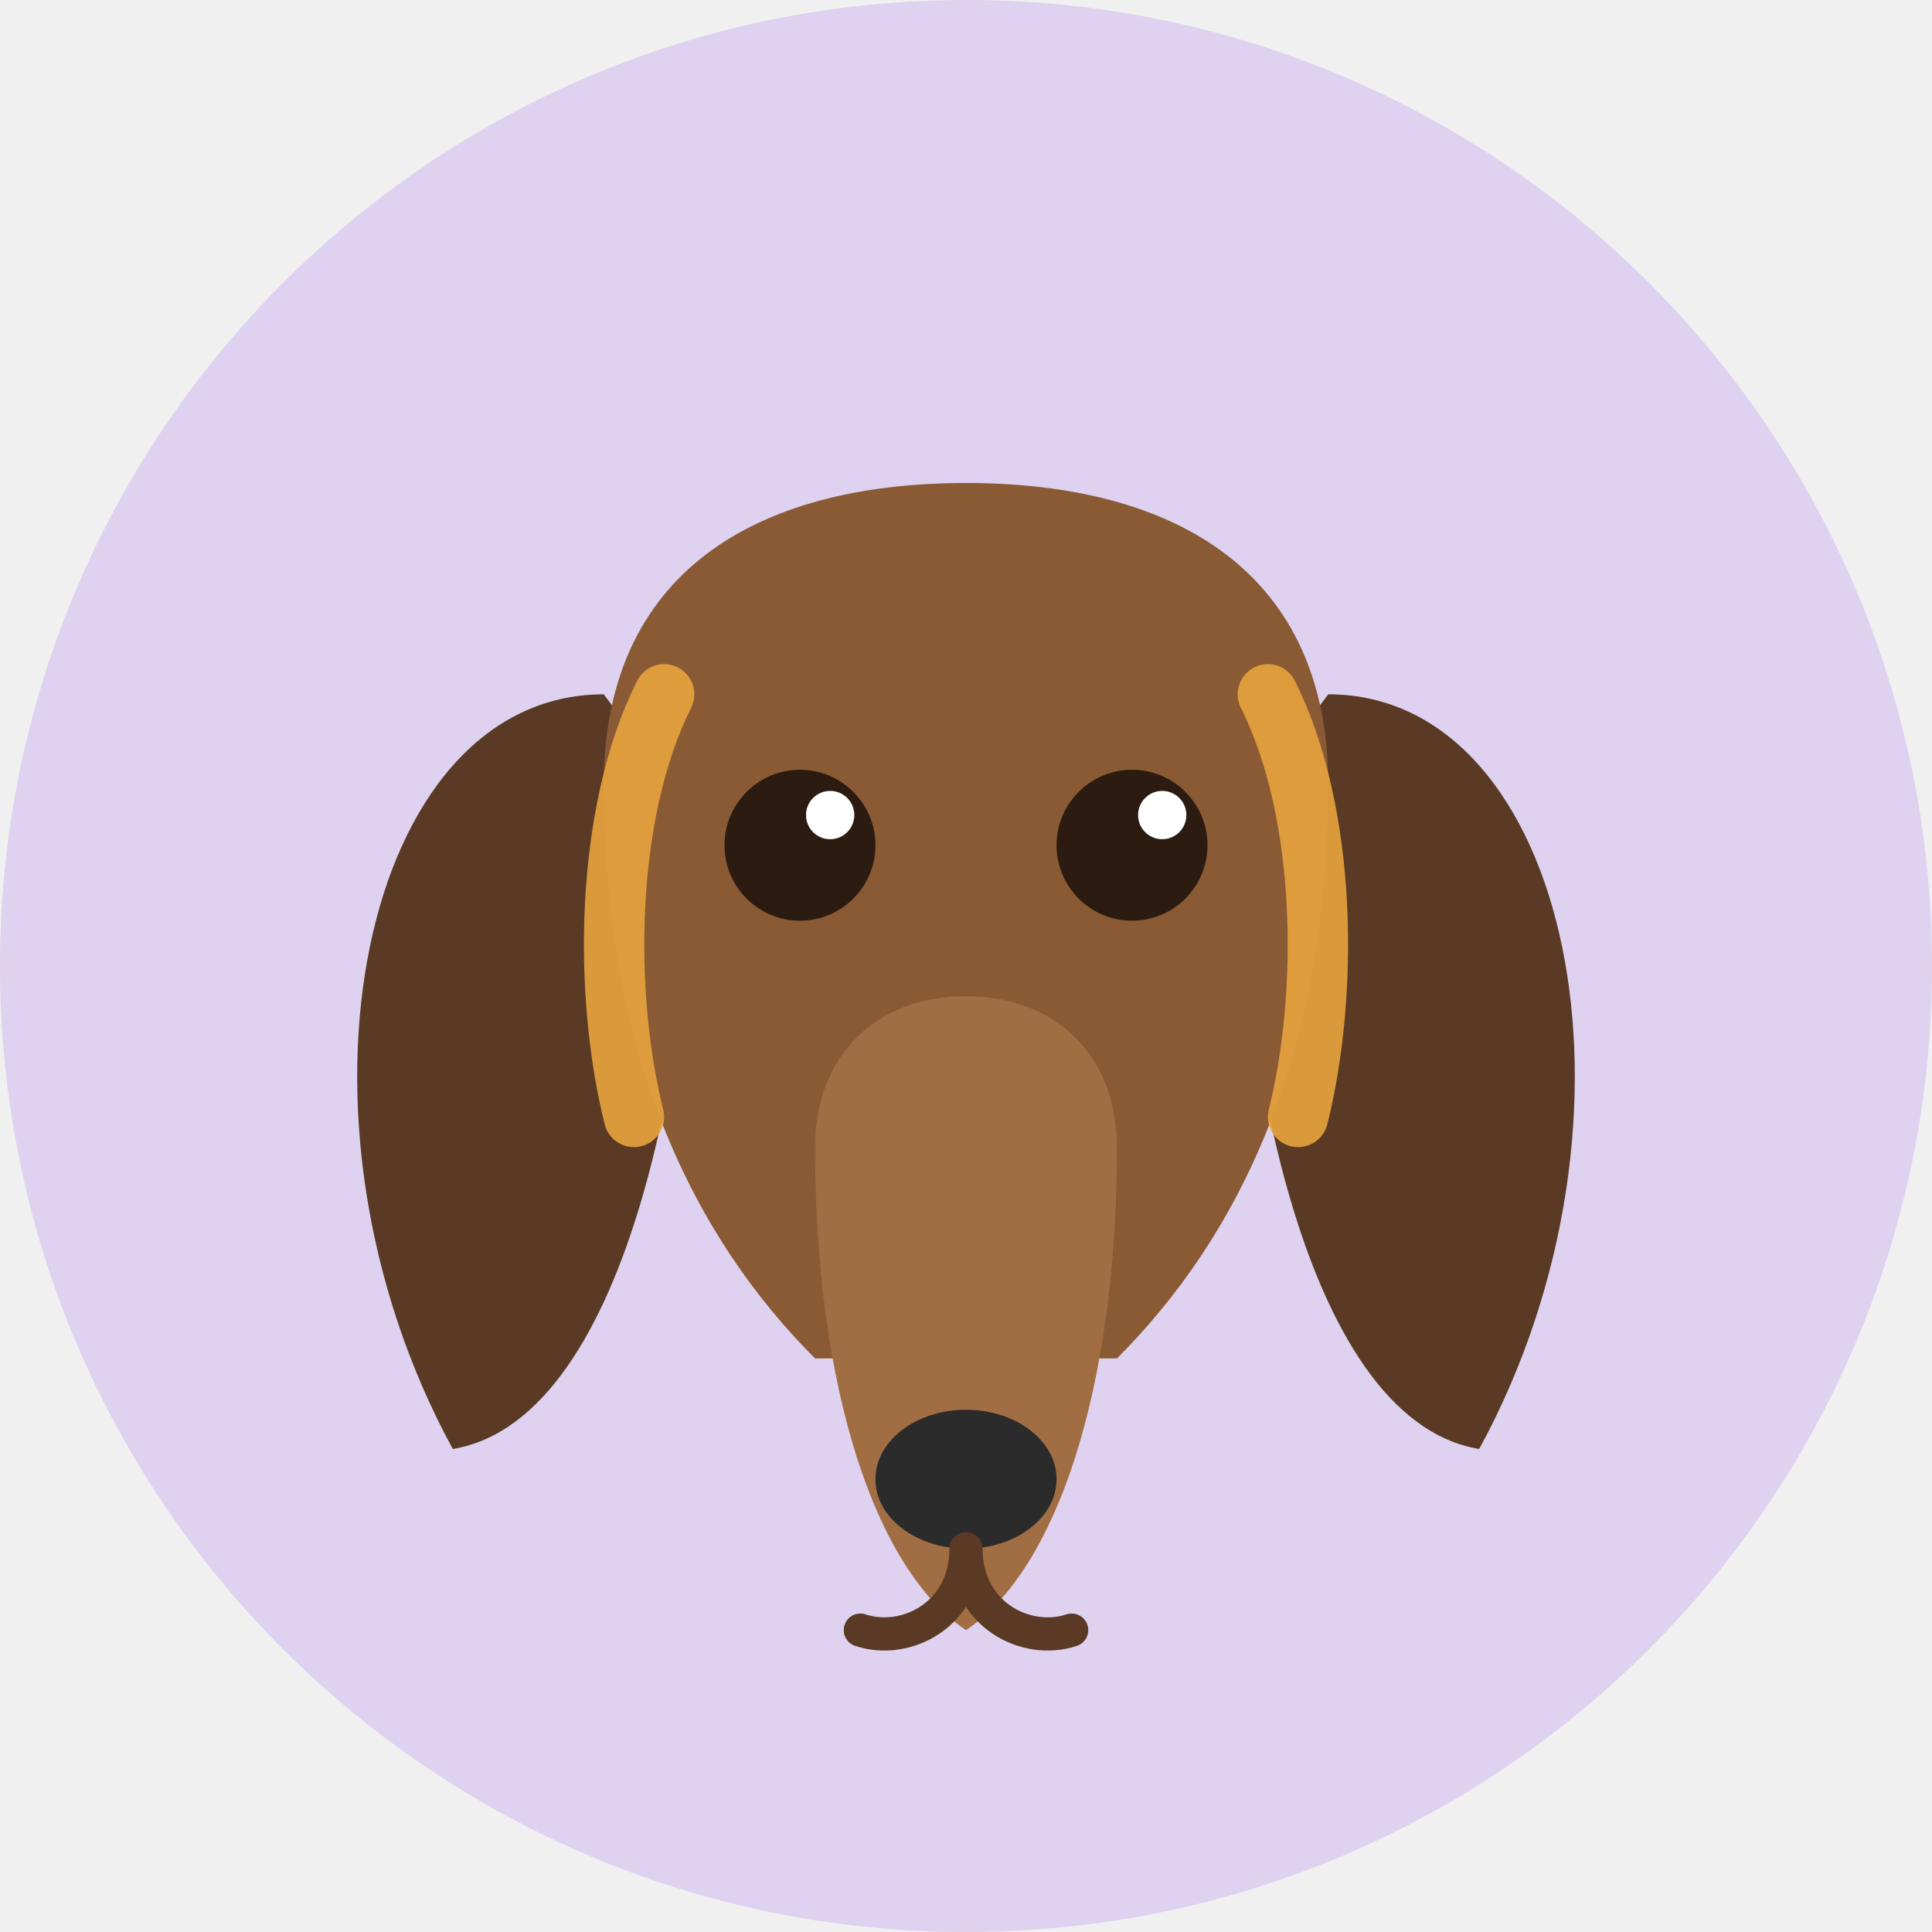
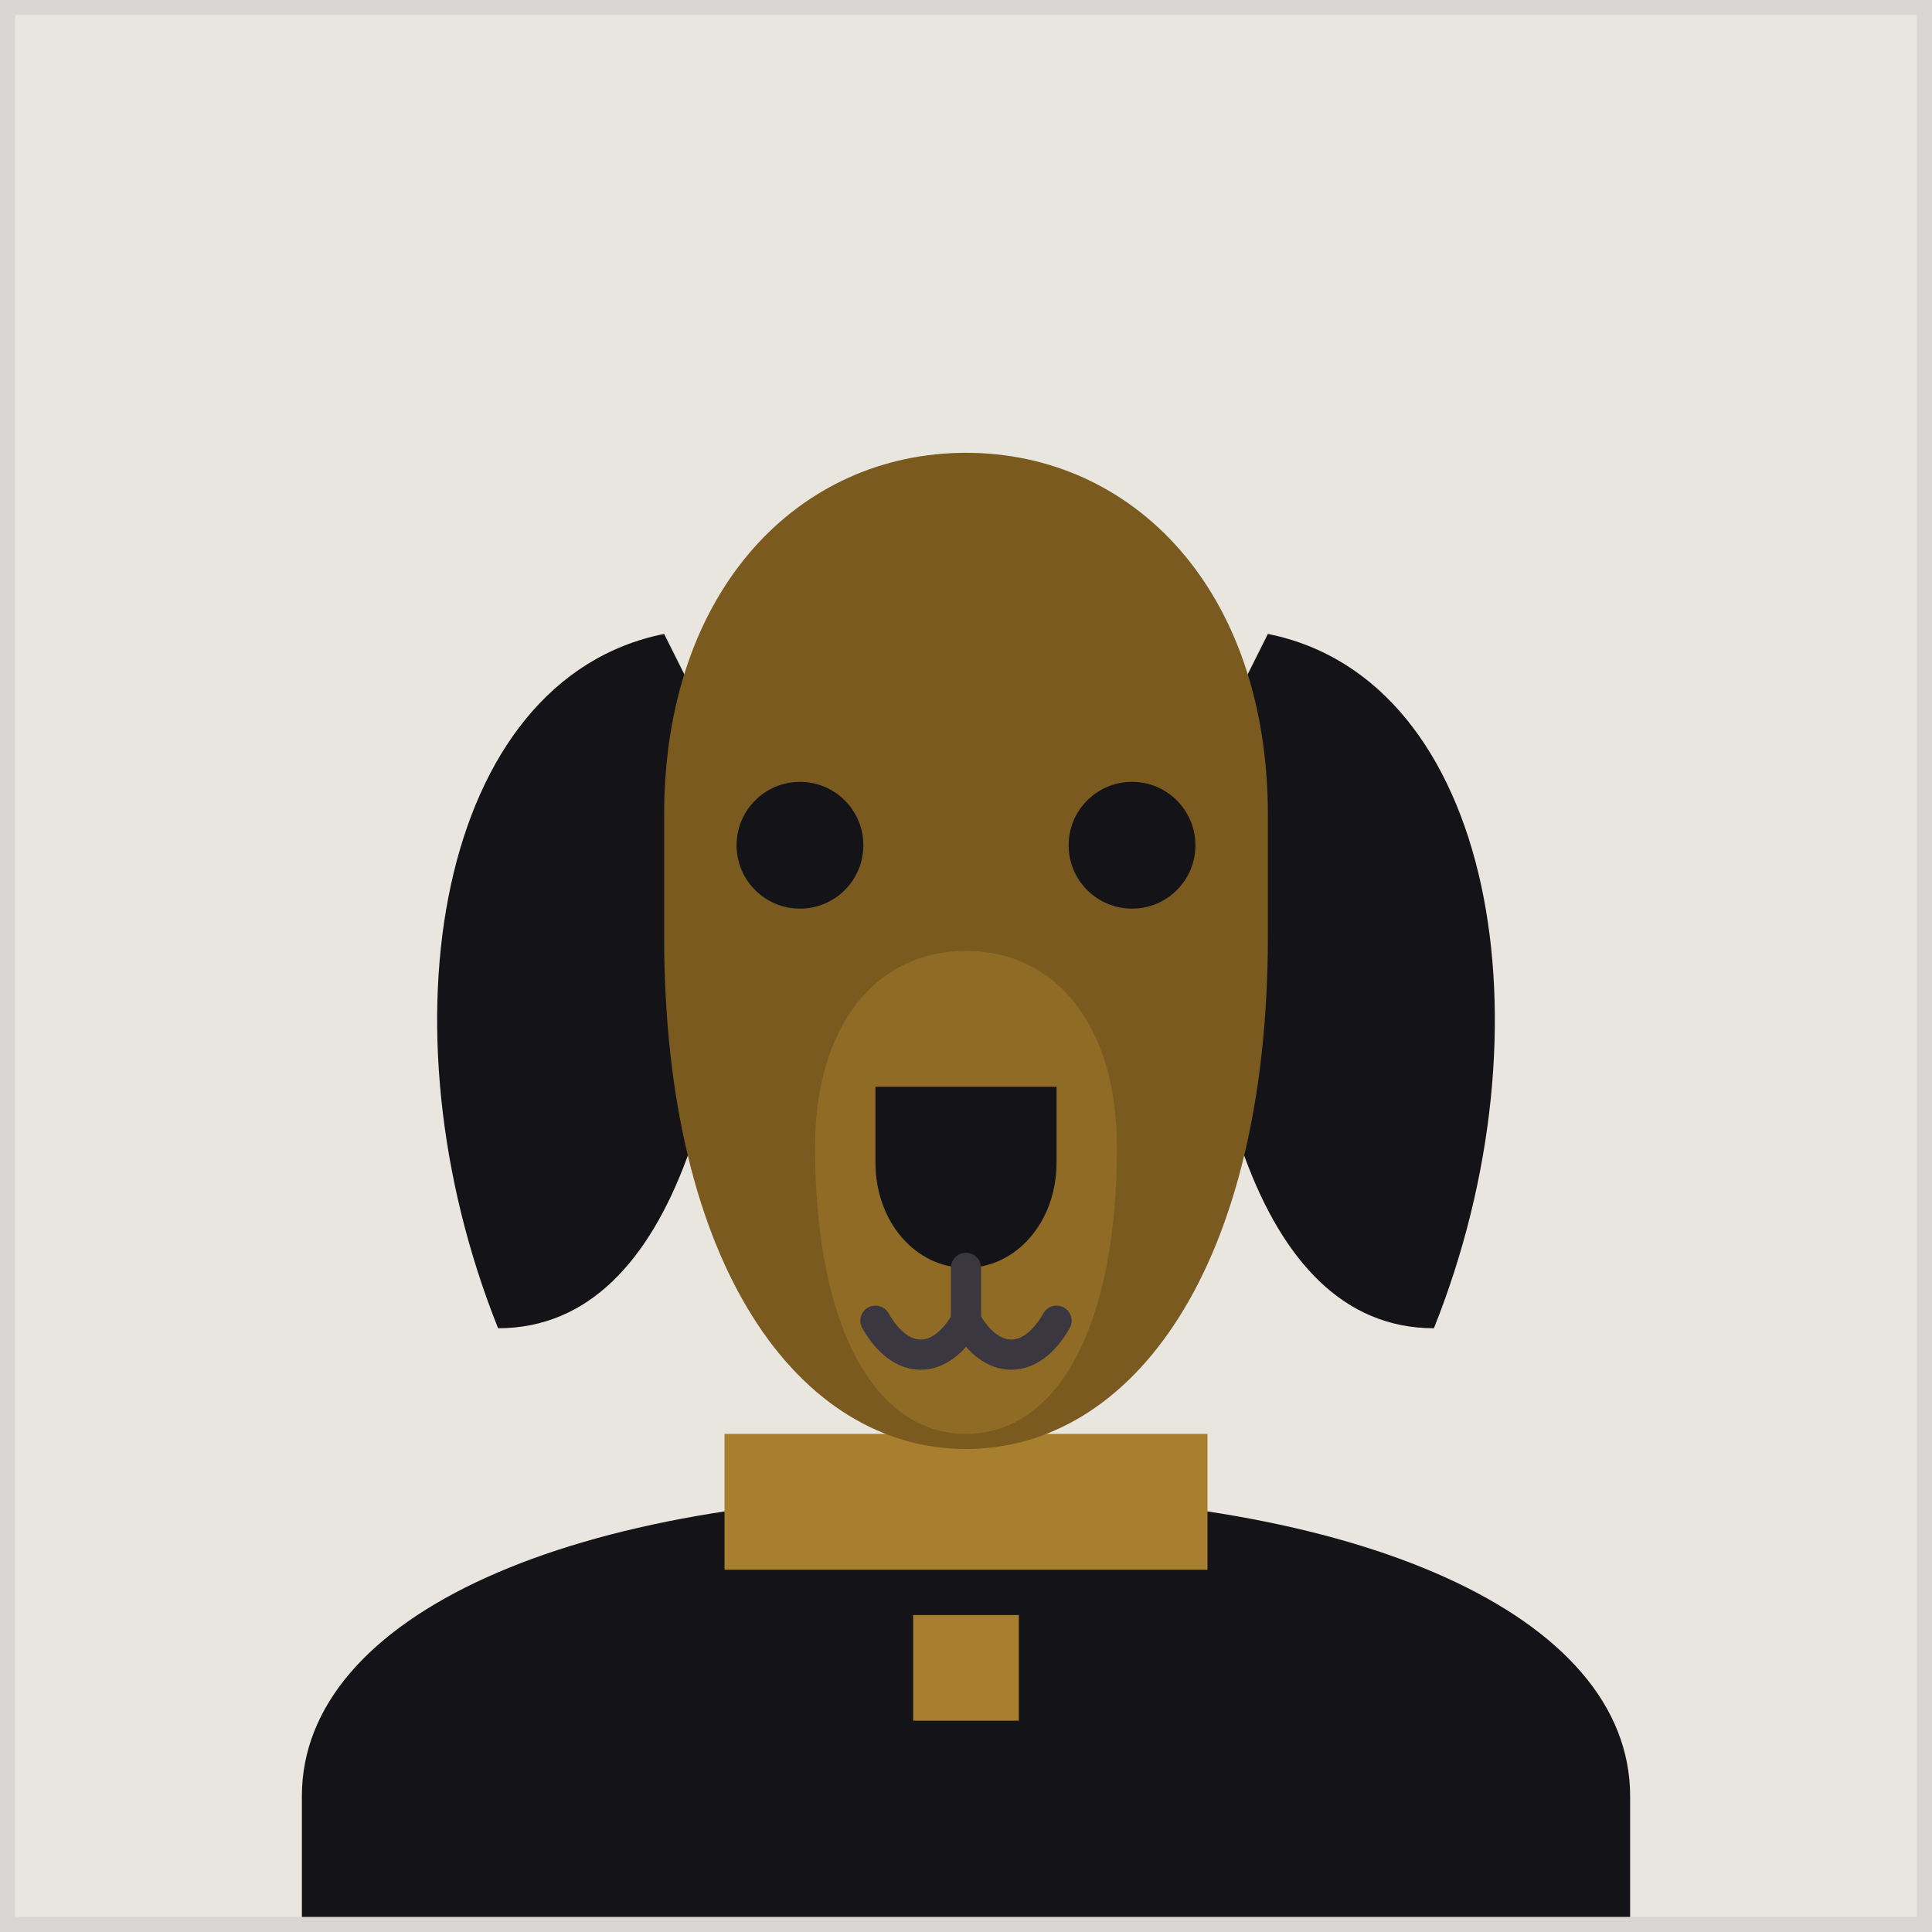
<svg xmlns="http://www.w3.org/2000/svg" width="128" height="128" viewBox="0 0 128 128" role="img" aria-label="Dachshund avatar">
-   <circle cx="64" cy="64" r="64" fill="#DED2F0" />
-   <path d="M40 46 C24 46 18 74 30 96 C42 94 46 68 46 54 Z" fill="#5A3A24" />
-   <path d="M88 46 C104 46 110 74 98 96 C86 94 82 68 82 54 Z" fill="#5A3A24" />
-   <path d="M40 52 C40 38 50 32 64 32 C78 32 88 38 88 52 C88 70 82 82 74 90 L54 90 C46 82 40 70 40 52 Z" fill="#8A5A34" />
-   <path d="M54 76 C54 70 58 66 64 66 C70 66 74 70 74 76 C74 92 70 104 64 108 C58 104 54 92 54 76 Z" fill="#A06E42" />
-   <circle cx="53" cy="56" r="5" fill="#2B1B10" />
-   <circle cx="75" cy="56" r="5" fill="#2B1B10" />
-   <circle cx="55" cy="54" r="1.6" fill="#fff" />
-   <circle cx="77" cy="54" r="1.6" fill="#fff" />
-   <ellipse cx="64" cy="98" rx="6" ry="4.6" fill="#2B2B2B" />
-   <path d="M64 102.6 C64 107 60 109 57 108 M64 102.6 C64 107 68 109 71 108" fill="none" stroke="#5A3A24" stroke-width="2.2" stroke-linecap="round" />
-   <path d="M44 46 C40 54 40 66 42 74" fill="none" stroke="#E8A33D" stroke-width="4" stroke-linecap="round" opacity="0.9" />
-   <path d="M84 46 C88 54 88 66 86 74" fill="none" stroke="#E8A33D" stroke-width="4" stroke-linecap="round" opacity="0.9" />
+   <rect width="128" height="128" fill="#E9E6DF" />
+   <path d="M44 42 C29 45 25 68 33 88 C45 88 49 70 49 52 Z" fill="#141317" />
+   <path d="M84 42 C99 45 103 68 95 88 C83 88 79 70 79 52 Z" fill="#141317" />
+   <path d="M20 128 V119 C20 107 38 99 64 99 C90 99 108 107 108 119 V128 Z" fill="#141317" />
+   <path d="M48 95 H80 V104 H48 Z" fill="#A87E2F" />
+   <path d="M60.5 107 H67.5 V114 H60.5 Z" fill="#A87E2F" />
+   <path d="M44 54 C44 39 53 30 64 30 C75 30 84 39 84 54 L84 62 C84 84 75 96 64 96 C53 96 44 84 44 62 Z" fill="#7A5A1F" />
+   <path d="M54 76 C54 68 58 63 64 63 C70 63 74 68 74 76 C74 88 70 95 64 95 C58 95 54 88 54 76 Z" fill="#8F6B26" />
+   <circle cx="53" cy="56" r="4.2" fill="#141317" />
+   <circle cx="75" cy="56" r="4.2" fill="#141317" />
+   <path d="M58 72 H70 V77 C70 81 67.3 84 64 84 C60.7 84 58 81 58 77 Z" fill="#141317" />
+   <path d="M64 84 V87.5" fill="none" stroke="#3A3740" stroke-width="2" stroke-linecap="round" />
+   <path d="M58 87.5 C59.7 90.5 62.3 90.5 64 87.5 C65.7 90.5 68.3 90.5 70 87.5" fill="none" stroke="#3A3740" stroke-width="2" stroke-linecap="round" />
+   <rect x=".5" y=".5" width="127" height="127" fill="none" stroke="#D9D6D3" />
</svg>
